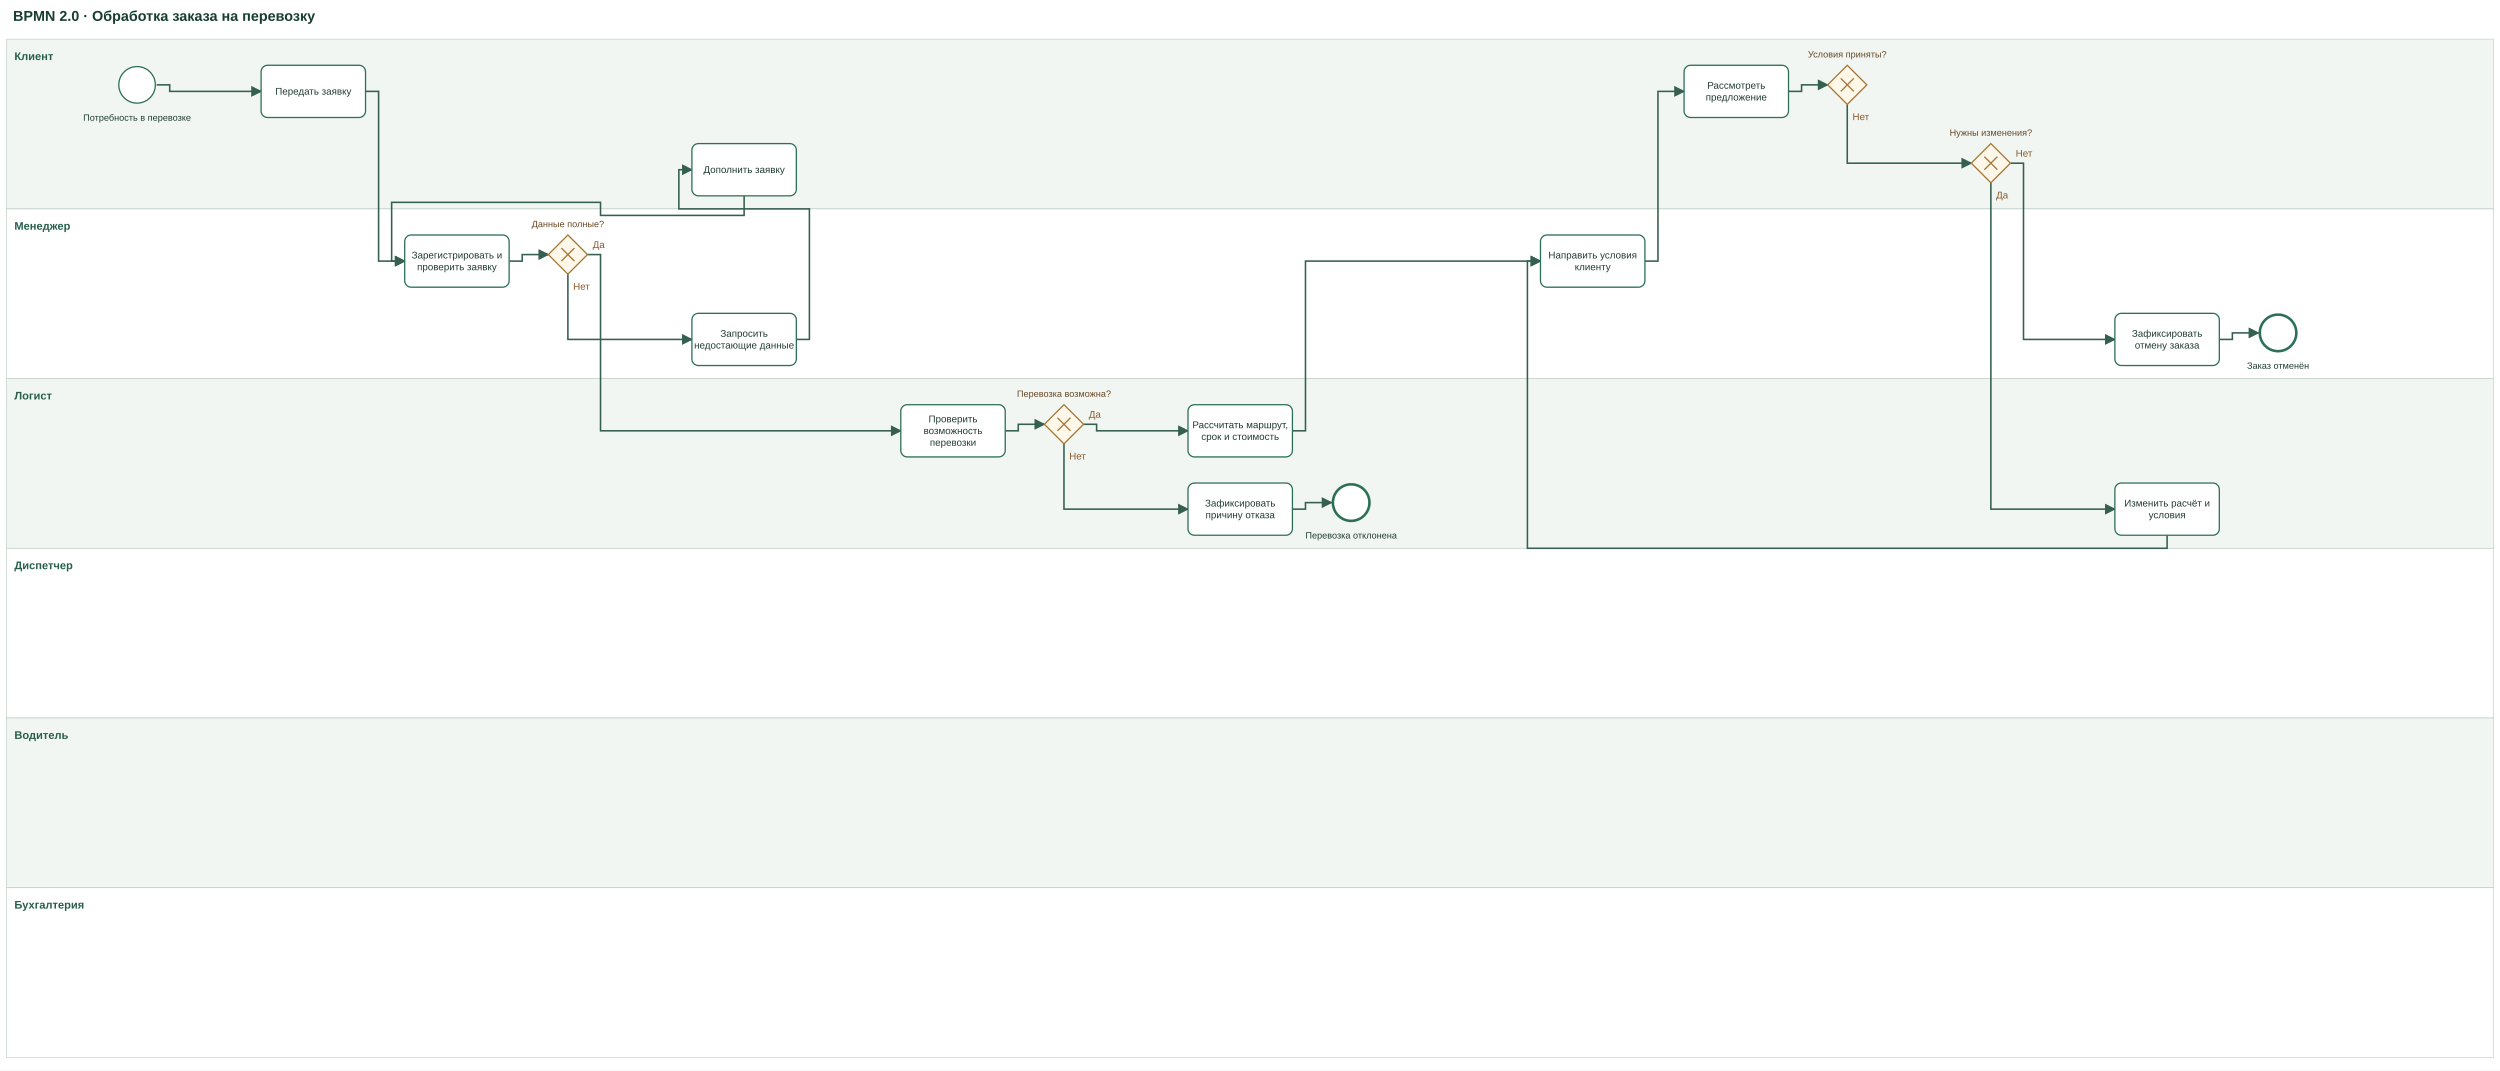
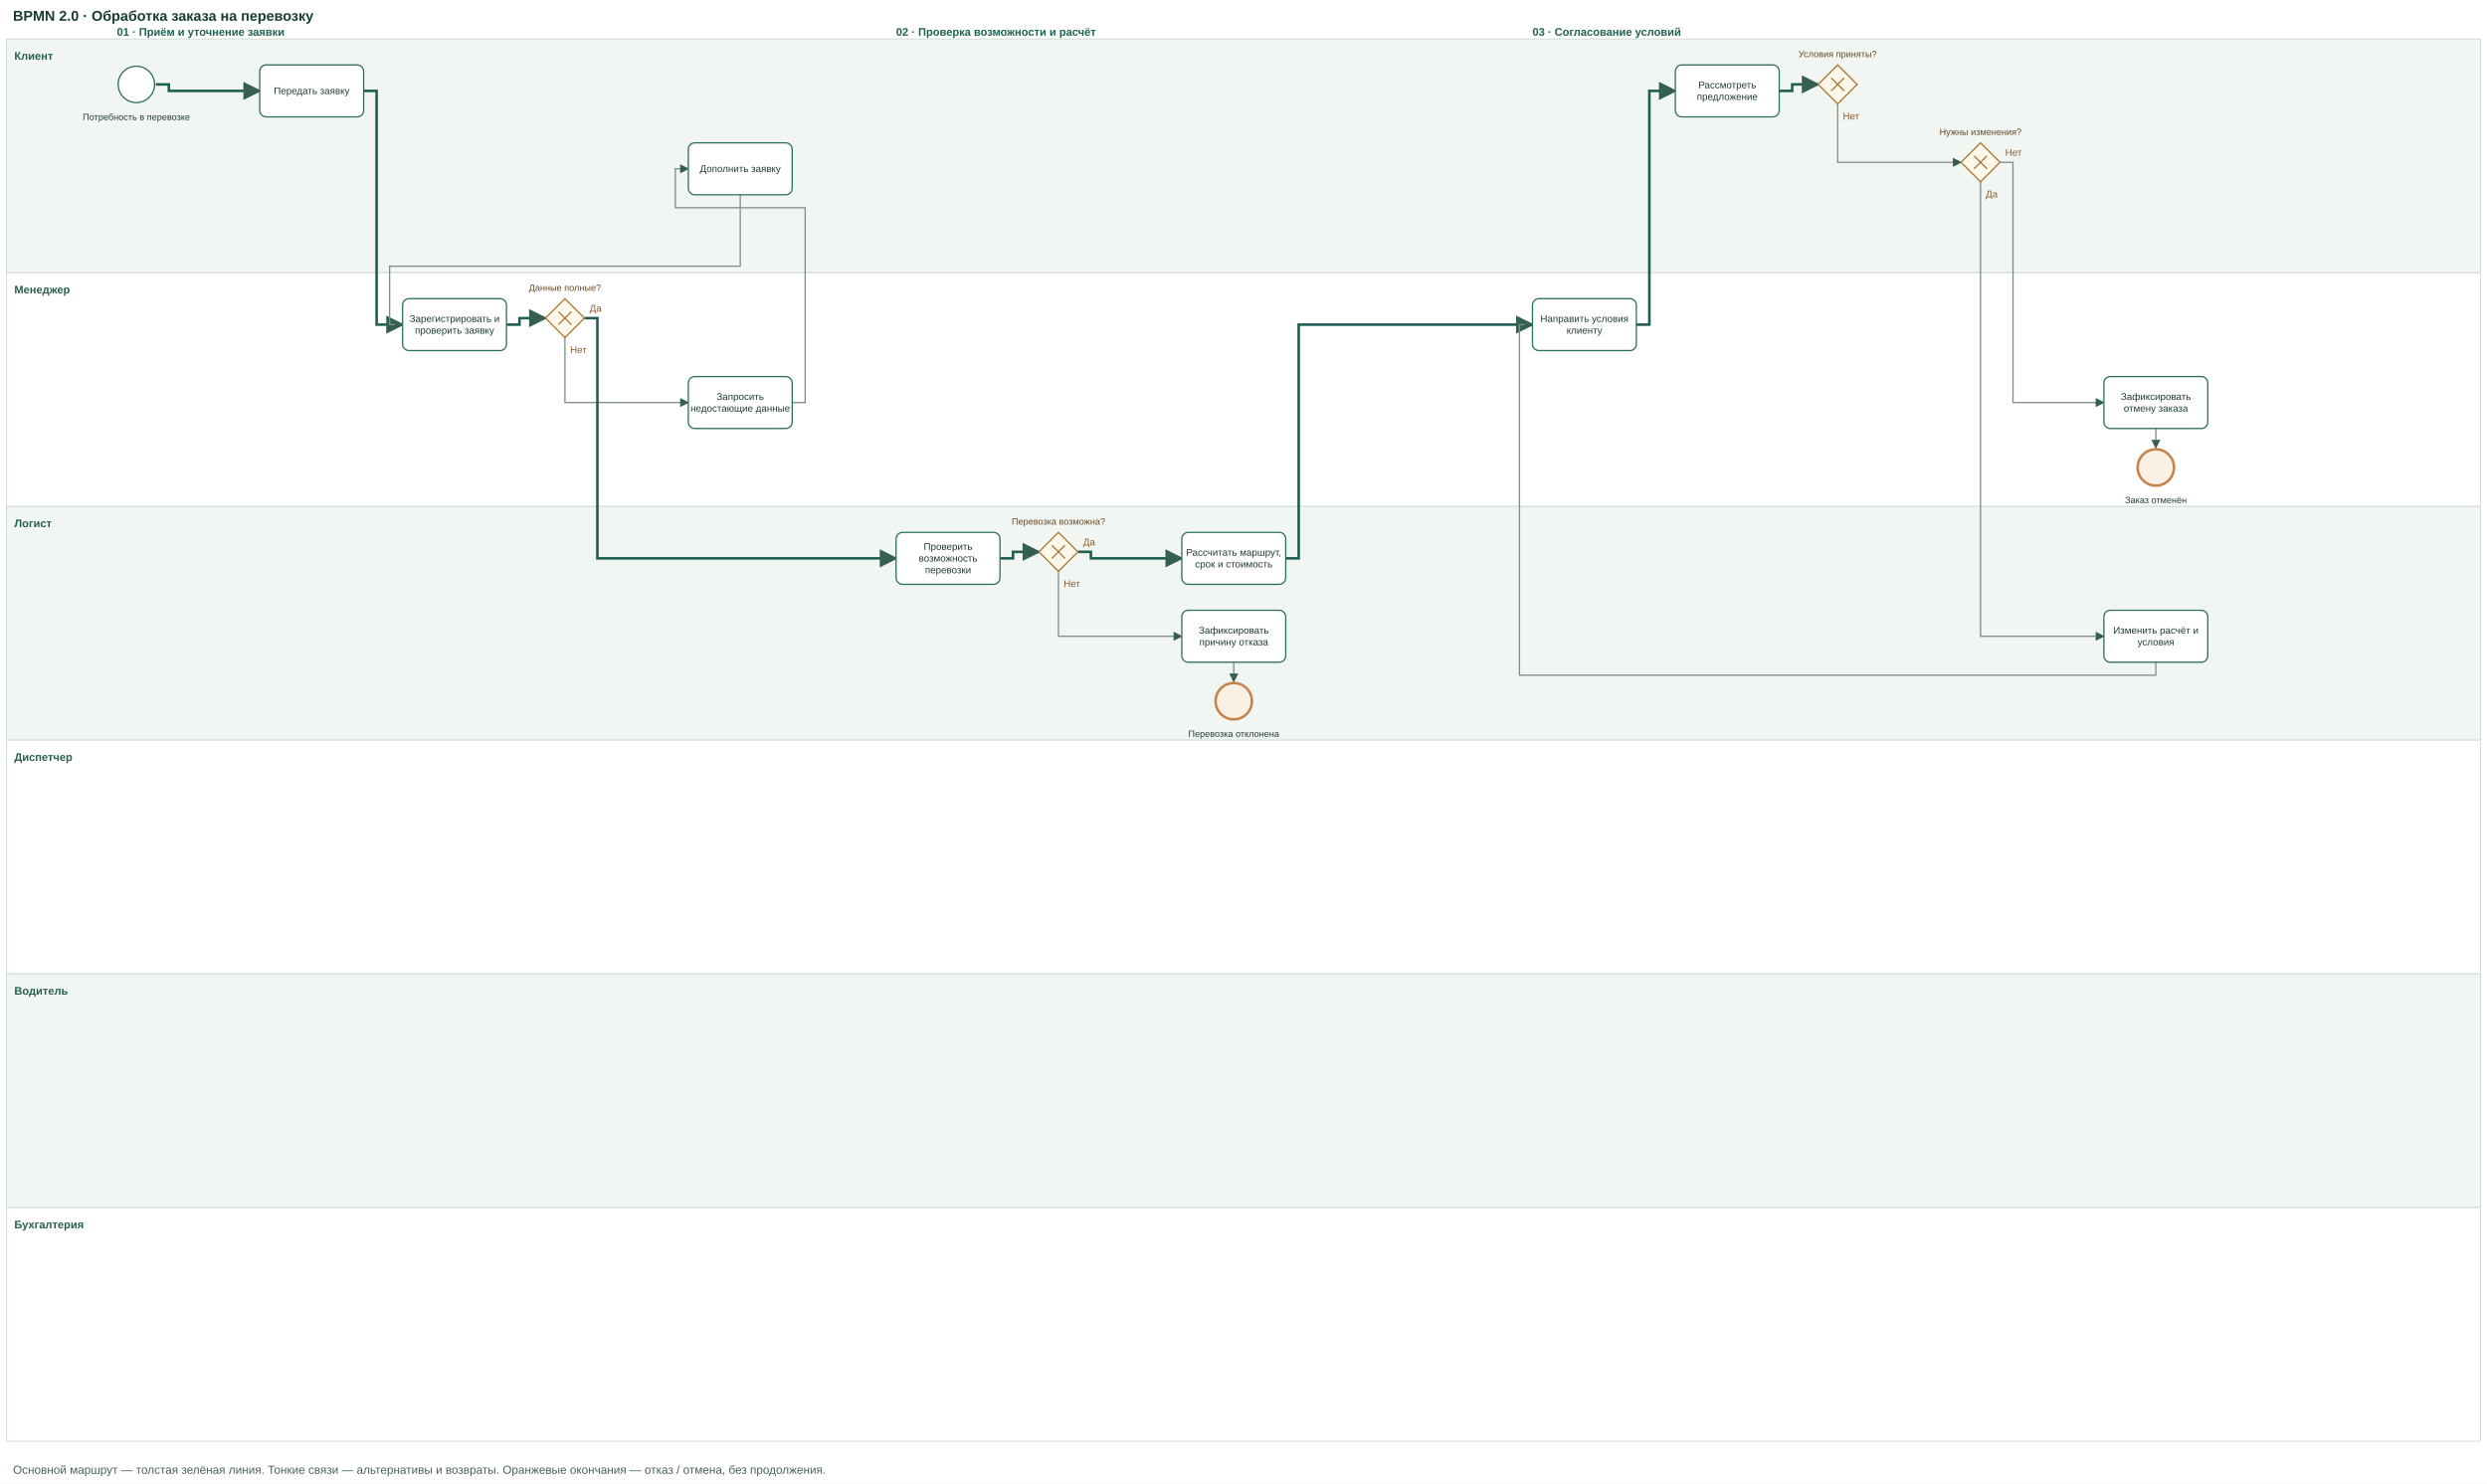
- <svg xmlns="http://www.w3.org/2000/svg" width="3830" height="1640" viewBox="0 0 3830 1640" role="img" aria-label="Обработка заказа на перевозку">
+ <svg xmlns="http://www.w3.org/2000/svg" width="3830" height="2285" viewBox="0 0 3830 2285" role="img" aria-label="Обработка заказа на перевозку">
  <defs>
    <marker id="arrow" viewBox="0 0 10 10" refX="9" refY="5" markerWidth="7" markerHeight="7" orient="auto">
      <path d="M0 0L10 5L0 10Z" fill="#355f50" />
    </marker>
  </defs>
-   <rect width="3830" height="1640" fill="white" />
+   <rect width="3830" height="2285" fill="white" />
  <text x="20" y="32" font-family="Arial" font-size="22" font-weight="bold" fill="#173d31">BPMN 2.0 · Обработка заказа на перевозку</text>
-   <rect x="10" y="60" width="3810" height="260" fill="#f1f6f2" stroke="#bdcec3" />
+   <rect x="10" y="60" width="3810" height="360" fill="#f1f6f2" stroke="#bdcec3" />
  <text x="22" y="92" font-family="Arial" font-size="17" font-weight="bold" fill="#285e4c">Клиент</text>
-   <rect x="10" y="320" width="3810" height="260" fill="white" stroke="#bdcec3" />
-   <text x="22" y="352" font-family="Arial" font-size="17" font-weight="bold" fill="#285e4c">Менеджер</text>
-   <rect x="10" y="580" width="3810" height="260" fill="#f1f6f2" stroke="#bdcec3" />
-   <text x="22" y="612" font-family="Arial" font-size="17" font-weight="bold" fill="#285e4c">Логист</text>
-   <rect x="10" y="840" width="3810" height="260" fill="white" stroke="#bdcec3" />
-   <text x="22" y="872" font-family="Arial" font-size="17" font-weight="bold" fill="#285e4c">Диспетчер</text>
-   <rect x="10" y="1100" width="3810" height="260" fill="#f1f6f2" stroke="#bdcec3" />
-   <text x="22" y="1132" font-family="Arial" font-size="17" font-weight="bold" fill="#285e4c">Водитель</text>
-   <rect x="10" y="1360" width="3810" height="260" fill="white" stroke="#bdcec3" />
-   <text x="22" y="1392" font-family="Arial" font-size="17" font-weight="bold" fill="#285e4c">Бухгалтерия</text>
-   <polyline points="240,130 260,130 260,140 400,140" fill="none" stroke="#355f50" stroke-width="2.4" marker-end="url(#arrow)" />
-   <polyline points="560,140 580,140 580,400 620,400" fill="none" stroke="#355f50" stroke-width="2.4" marker-end="url(#arrow)" />
-   <polyline points="780,400 800,400 800,390 840,390" fill="none" stroke="#355f50" stroke-width="2.4" marker-end="url(#arrow)" />
-   <polyline points="1220,520 1240,520 1240,320 1040,320 1040,260 1060,260" fill="none" stroke="#355f50" stroke-width="2.4" marker-end="url(#arrow)" />
-   <polyline points="1540,660 1560,660 1560,650 1600,650" fill="none" stroke="#355f50" stroke-width="2.4" marker-end="url(#arrow)" />
-   <polyline points="1980,780 2000,780 2000,770 2040,770" fill="none" stroke="#355f50" stroke-width="2.4" marker-end="url(#arrow)" />
-   <polyline points="1980,660 2000,660 2000,400 2360,400" fill="none" stroke="#355f50" stroke-width="2.4" marker-end="url(#arrow)" />
-   <polyline points="2520,400 2540,400 2540,140 2580,140" fill="none" stroke="#355f50" stroke-width="2.4" marker-end="url(#arrow)" />
-   <polyline points="2740,140 2760,140 2760,130 2800,130" fill="none" stroke="#355f50" stroke-width="2.4" marker-end="url(#arrow)" />
-   <polyline points="3400,520 3420,520 3420,510 3460,510" fill="none" stroke="#355f50" stroke-width="2.4" marker-end="url(#arrow)" />
-   <polyline points="870,420 870,520 1060,520" fill="none" stroke="#355f50" stroke-width="2.4" marker-end="url(#arrow)" />
-   <text x="878" y="444" font-family="Arial" font-size="15" fill="#8a592b">Нет</text>
-   <polyline points="900,390 920,390 920,660 1380,660" fill="none" stroke="#355f50" stroke-width="2.4" marker-end="url(#arrow)" />
-   <text x="908" y="380" font-family="Arial" font-size="15" fill="#8a592b">Да</text>
-   <polyline points="1630,680 1630,780 1820,780" fill="none" stroke="#355f50" stroke-width="2.4" marker-end="url(#arrow)" />
-   <text x="1638" y="704" font-family="Arial" font-size="15" fill="#8a592b">Нет</text>
-   <polyline points="1660,650 1680,650 1680,660 1820,660" fill="none" stroke="#355f50" stroke-width="2.4" marker-end="url(#arrow)" />
-   <text x="1668" y="640" font-family="Arial" font-size="15" fill="#8a592b">Да</text>
-   <polyline points="2830,160 2830,250 3020,250" fill="none" stroke="#355f50" stroke-width="2.4" marker-end="url(#arrow)" />
+   <rect x="10" y="420" width="3810" height="360" fill="white" stroke="#bdcec3" />
+   <text x="22" y="452" font-family="Arial" font-size="17" font-weight="bold" fill="#285e4c">Менеджер</text>
+   <rect x="10" y="780" width="3810" height="360" fill="#f1f6f2" stroke="#bdcec3" />
+   <text x="22" y="812" font-family="Arial" font-size="17" font-weight="bold" fill="#285e4c">Логист</text>
+   <rect x="10" y="1140" width="3810" height="360" fill="white" stroke="#bdcec3" />
+   <text x="22" y="1172" font-family="Arial" font-size="17" font-weight="bold" fill="#285e4c">Диспетчер</text>
+   <rect x="10" y="1500" width="3810" height="360" fill="#f1f6f2" stroke="#bdcec3" />
+   <text x="22" y="1532" font-family="Arial" font-size="17" font-weight="bold" fill="#285e4c">Водитель</text>
+   <rect x="10" y="1860" width="3810" height="360" fill="white" stroke="#bdcec3" />
+   <text x="22" y="1892" font-family="Arial" font-size="17" font-weight="bold" fill="#285e4c">Бухгалтерия</text>
+   <text x="180" y="55" font-family="Arial" font-size="17" font-weight="bold" fill="#205f53">01 · Приём и уточнение заявки</text>
+   <text x="1380" y="55" font-family="Arial" font-size="17" font-weight="bold" fill="#205f53">02 · Проверка возможности и расчёт</text>
+   <text x="2360" y="55" font-family="Arial" font-size="17" font-weight="bold" fill="#205f53">03 · Согласование условий</text>
+   <text x="20" y="2270" font-family="Arial" font-size="18" fill="#466355">Основной маршрут — толстая зелёная линия. Тонкие связи — альтернативы и возвраты. Оранжевые окончания — отказ / отмена, без продолжения.</text>
+   <polyline points="240,130 260,130 260,140 400,140" fill="none" stroke="#205f53" stroke-width="4" marker-end="url(#arrow)" />
+   <polyline points="560,140 580,140 580,500 620,500" fill="none" stroke="#205f53" stroke-width="4" marker-end="url(#arrow)" />
+   <polyline points="780,500 800,500 800,490 840,490" fill="none" stroke="#205f53" stroke-width="4" marker-end="url(#arrow)" />
+   <polyline points="1220,620 1240,620 1240,320 1040,320 1040,260 1060,260" fill="none" stroke="#7c8f86" stroke-width="2" marker-end="url(#arrow)" />
+   <polyline points="1540,860 1560,860 1560,850 1600,850" fill="none" stroke="#205f53" stroke-width="4" marker-end="url(#arrow)" />
+   <polyline points="1900,1020 1900,1050" fill="none" stroke="#7c8f86" stroke-width="2" marker-end="url(#arrow)" />
+   <polyline points="1980,860 2000,860 2000,500 2360,500" fill="none" stroke="#205f53" stroke-width="4" marker-end="url(#arrow)" />
+   <polyline points="2520,500 2540,500 2540,140 2580,140" fill="none" stroke="#205f53" stroke-width="4" marker-end="url(#arrow)" />
+   <polyline points="2740,140 2760,140 2760,130 2800,130" fill="none" stroke="#205f53" stroke-width="4" marker-end="url(#arrow)" />
+   <polyline points="3320,660 3320,690" fill="none" stroke="#7c8f86" stroke-width="2" marker-end="url(#arrow)" />
+   <polyline points="870,520 870,620 1060,620" fill="none" stroke="#7c8f86" stroke-width="2" marker-end="url(#arrow)" />
+   <text x="878" y="544" font-family="Arial" font-size="15" fill="#8a592b">Нет</text>
+   <polyline points="900,490 920,490 920,860 1380,860" fill="none" stroke="#205f53" stroke-width="4" marker-end="url(#arrow)" />
+   <text x="908" y="480" font-family="Arial" font-size="15" fill="#8a592b">Да</text>
+   <polyline points="1630,880 1630,980 1820,980" fill="none" stroke="#7c8f86" stroke-width="2" marker-end="url(#arrow)" />
+   <text x="1638" y="904" font-family="Arial" font-size="15" fill="#8a592b">Нет</text>
+   <polyline points="1660,850 1680,850 1680,860 1820,860" fill="none" stroke="#205f53" stroke-width="4" marker-end="url(#arrow)" />
+   <text x="1668" y="840" font-family="Arial" font-size="15" fill="#8a592b">Да</text>
+   <polyline points="2830,160 2830,250 3020,250" fill="none" stroke="#7c8f86" stroke-width="2" marker-end="url(#arrow)" />
  <text x="2838" y="184" font-family="Arial" font-size="15" fill="#8a592b">Нет</text>
-   <polyline points="3050,280 3050,780 3240,780" fill="none" stroke="#355f50" stroke-width="2.4" marker-end="url(#arrow)" />
+   <polyline points="3050,280 3050,980 3240,980" fill="none" stroke="#7c8f86" stroke-width="2" marker-end="url(#arrow)" />
  <text x="3058" y="304" font-family="Arial" font-size="15" fill="#8a592b">Да</text>
-   <polyline points="3080,250 3100,250 3100,520 3240,520" fill="none" stroke="#355f50" stroke-width="2.4" marker-end="url(#arrow)" />
+   <polyline points="3080,250 3100,250 3100,620 3240,620" fill="none" stroke="#7c8f86" stroke-width="2" marker-end="url(#arrow)" />
  <text x="3088" y="240" font-family="Arial" font-size="15" fill="#8a592b">Нет</text>
-   <polyline points="1140,300 1140,330 920,330 920,310 600,310 600,400 620,400" fill="none" stroke="#355f50" stroke-width="2.4" marker-end="url(#arrow)" />
-   <polyline points="3320,820 3320,840 2340,840 2340,400 2360,400" fill="none" stroke="#355f50" stroke-width="2.4" marker-end="url(#arrow)" />
+   <polyline points="1140,300 1140,410 600,410 600,500 620,500" fill="none" stroke="#7c8f86" stroke-width="2" marker-end="url(#arrow)" />
+   <polyline points="3320,1020 3320,1040 2340,1040 2340,500 2360,500" fill="none" stroke="#7c8f86" stroke-width="2" marker-end="url(#arrow)" />
  <circle cx="210" cy="130" r="28" fill="white" stroke="#2d7058" stroke-width="2" />
  <text x="210" y="185" text-anchor="middle" font-family="Arial" font-size="14" fill="#203b30">Потребность в перевозке</text>
  <rect x="400" y="100" width="160" height="80" rx="10" fill="white" stroke="#2d7058" stroke-width="2" />
  <text x="480.0" y="145.0" text-anchor="middle" font-family="Arial" font-size="15" fill="#203b30">Передать заявку</text>
-   <rect x="620" y="360" width="160" height="80" rx="10" fill="white" stroke="#2d7058" stroke-width="2" />
-   <text x="700.0" y="396.0" text-anchor="middle" font-family="Arial" font-size="15" fill="#203b30">Зарегистрировать и</text>
-   <text x="700.0" y="414.0" text-anchor="middle" font-family="Arial" font-size="15" fill="#203b30">проверить заявку</text>
-   <path d="M870 360l30 30-30 30-30-30Z" fill="#fff8ea" stroke="#a57532" stroke-width="2" />
-   <path d="M860 380l20 20m0-20-20 20" stroke="#a57532" stroke-width="2" />
-   <text x="870" y="348" text-anchor="middle" font-family="Arial" font-size="14" fill="#664723">Данные полные?</text>
-   <rect x="1060" y="480" width="160" height="80" rx="10" fill="white" stroke="#2d7058" stroke-width="2" />
-   <text x="1140.0" y="516.0" text-anchor="middle" font-family="Arial" font-size="15" fill="#203b30">Запросить</text>
-   <text x="1140.0" y="534.0" text-anchor="middle" font-family="Arial" font-size="15" fill="#203b30">недостающие данные</text>
+   <rect x="620" y="460" width="160" height="80" rx="10" fill="white" stroke="#2d7058" stroke-width="2" />
+   <text x="700.0" y="496.0" text-anchor="middle" font-family="Arial" font-size="15" fill="#203b30">Зарегистрировать и</text>
+   <text x="700.0" y="514.0" text-anchor="middle" font-family="Arial" font-size="15" fill="#203b30">проверить заявку</text>
+   <path d="M870 460l30 30-30 30-30-30Z" fill="#fff8ea" stroke="#a57532" stroke-width="2" />
+   <path d="M860 480l20 20m0-20-20 20" stroke="#a57532" stroke-width="2" />
+   <text x="870" y="448" text-anchor="middle" font-family="Arial" font-size="14" fill="#664723">Данные полные?</text>
+   <rect x="1060" y="580" width="160" height="80" rx="10" fill="white" stroke="#2d7058" stroke-width="2" />
+   <text x="1140.0" y="616.0" text-anchor="middle" font-family="Arial" font-size="15" fill="#203b30">Запросить</text>
+   <text x="1140.0" y="634.0" text-anchor="middle" font-family="Arial" font-size="15" fill="#203b30">недостающие данные</text>
  <rect x="1060" y="220" width="160" height="80" rx="10" fill="white" stroke="#2d7058" stroke-width="2" />
  <text x="1140.0" y="265.0" text-anchor="middle" font-family="Arial" font-size="15" fill="#203b30">Дополнить заявку</text>
-   <rect x="1380" y="620" width="160" height="80" rx="10" fill="white" stroke="#2d7058" stroke-width="2" />
-   <text x="1460.0" y="647.0" text-anchor="middle" font-family="Arial" font-size="15" fill="#203b30">Проверить</text>
-   <text x="1460.0" y="665.0" text-anchor="middle" font-family="Arial" font-size="15" fill="#203b30">возможность</text>
-   <text x="1460.0" y="683.0" text-anchor="middle" font-family="Arial" font-size="15" fill="#203b30">перевозки</text>
-   <path d="M1630 620l30 30-30 30-30-30Z" fill="#fff8ea" stroke="#a57532" stroke-width="2" />
-   <path d="M1620 640l20 20m0-20-20 20" stroke="#a57532" stroke-width="2" />
-   <text x="1630" y="608" text-anchor="middle" font-family="Arial" font-size="14" fill="#664723">Перевозка возможна?</text>
-   <rect x="1820" y="620" width="160" height="80" rx="10" fill="white" stroke="#2d7058" stroke-width="2" />
-   <text x="1900.0" y="656.0" text-anchor="middle" font-family="Arial" font-size="15" fill="#203b30">Рассчитать маршрут,</text>
-   <text x="1900.0" y="674.0" text-anchor="middle" font-family="Arial" font-size="15" fill="#203b30">срок и стоимость</text>
-   <rect x="1820" y="740" width="160" height="80" rx="10" fill="white" stroke="#2d7058" stroke-width="2" />
-   <text x="1900.0" y="776.0" text-anchor="middle" font-family="Arial" font-size="15" fill="#203b30">Зафиксировать</text>
-   <text x="1900.0" y="794.0" text-anchor="middle" font-family="Arial" font-size="15" fill="#203b30">причину отказа</text>
-   <circle cx="2070" cy="770" r="28" fill="white" stroke="#2d7058" stroke-width="4" />
-   <text x="2070" y="825" text-anchor="middle" font-family="Arial" font-size="14" fill="#203b30">Перевозка отклонена</text>
-   <rect x="2360" y="360" width="160" height="80" rx="10" fill="white" stroke="#2d7058" stroke-width="2" />
-   <text x="2440.0" y="396.0" text-anchor="middle" font-family="Arial" font-size="15" fill="#203b30">Направить условия</text>
-   <text x="2440.0" y="414.0" text-anchor="middle" font-family="Arial" font-size="15" fill="#203b30">клиенту</text>
+   <rect x="1380" y="820" width="160" height="80" rx="10" fill="white" stroke="#2d7058" stroke-width="2" />
+   <text x="1460.0" y="847.0" text-anchor="middle" font-family="Arial" font-size="15" fill="#203b30">Проверить</text>
+   <text x="1460.0" y="865.0" text-anchor="middle" font-family="Arial" font-size="15" fill="#203b30">возможность</text>
+   <text x="1460.0" y="883.0" text-anchor="middle" font-family="Arial" font-size="15" fill="#203b30">перевозки</text>
+   <path d="M1630 820l30 30-30 30-30-30Z" fill="#fff8ea" stroke="#a57532" stroke-width="2" />
+   <path d="M1620 840l20 20m0-20-20 20" stroke="#a57532" stroke-width="2" />
+   <text x="1630" y="808" text-anchor="middle" font-family="Arial" font-size="14" fill="#664723">Перевозка возможна?</text>
+   <rect x="1820" y="820" width="160" height="80" rx="10" fill="white" stroke="#2d7058" stroke-width="2" />
+   <text x="1900.0" y="856.0" text-anchor="middle" font-family="Arial" font-size="15" fill="#203b30">Рассчитать маршрут,</text>
+   <text x="1900.0" y="874.0" text-anchor="middle" font-family="Arial" font-size="15" fill="#203b30">срок и стоимость</text>
+   <rect x="1820" y="940" width="160" height="80" rx="10" fill="white" stroke="#2d7058" stroke-width="2" />
+   <text x="1900.0" y="976.0" text-anchor="middle" font-family="Arial" font-size="15" fill="#203b30">Зафиксировать</text>
+   <text x="1900.0" y="994.0" text-anchor="middle" font-family="Arial" font-size="15" fill="#203b30">причину отказа</text>
+   <circle cx="1900" cy="1080" r="28" fill="#fbf0e6" stroke="#c6844d" stroke-width="4" />
+   <text x="1900" y="1135" text-anchor="middle" font-family="Arial" font-size="14" fill="#203b30">Перевозка отклонена</text>
+   <rect x="2360" y="460" width="160" height="80" rx="10" fill="white" stroke="#2d7058" stroke-width="2" />
+   <text x="2440.0" y="496.0" text-anchor="middle" font-family="Arial" font-size="15" fill="#203b30">Направить условия</text>
+   <text x="2440.0" y="514.0" text-anchor="middle" font-family="Arial" font-size="15" fill="#203b30">клиенту</text>
  <rect x="2580" y="100" width="160" height="80" rx="10" fill="white" stroke="#2d7058" stroke-width="2" />
  <text x="2660.0" y="136.0" text-anchor="middle" font-family="Arial" font-size="15" fill="#203b30">Рассмотреть</text>
  <text x="2660.0" y="154.0" text-anchor="middle" font-family="Arial" font-size="15" fill="#203b30">предложение</text>
  <path d="M2830 100l30 30-30 30-30-30Z" fill="#fff8ea" stroke="#a57532" stroke-width="2" />
  <path d="M2820 120l20 20m0-20-20 20" stroke="#a57532" stroke-width="2" />
  <text x="2830" y="88" text-anchor="middle" font-family="Arial" font-size="14" fill="#664723">Условия приняты?</text>
  <path d="M3050 220l30 30-30 30-30-30Z" fill="#fff8ea" stroke="#a57532" stroke-width="2" />
  <path d="M3040 240l20 20m0-20-20 20" stroke="#a57532" stroke-width="2" />
  <text x="3050" y="208" text-anchor="middle" font-family="Arial" font-size="14" fill="#664723">Нужны изменения?</text>
-   <rect x="3240" y="740" width="160" height="80" rx="10" fill="white" stroke="#2d7058" stroke-width="2" />
-   <text x="3320.0" y="776.0" text-anchor="middle" font-family="Arial" font-size="15" fill="#203b30">Изменить расчёт и</text>
-   <text x="3320.0" y="794.0" text-anchor="middle" font-family="Arial" font-size="15" fill="#203b30">условия</text>
-   <rect x="3240" y="480" width="160" height="80" rx="10" fill="white" stroke="#2d7058" stroke-width="2" />
-   <text x="3320.0" y="516.0" text-anchor="middle" font-family="Arial" font-size="15" fill="#203b30">Зафиксировать</text>
-   <text x="3320.0" y="534.0" text-anchor="middle" font-family="Arial" font-size="15" fill="#203b30">отмену заказа</text>
-   <circle cx="3490" cy="510" r="28" fill="white" stroke="#2d7058" stroke-width="4" />
-   <text x="3490" y="565" text-anchor="middle" font-family="Arial" font-size="14" fill="#203b30">Заказ отменён</text>
+   <rect x="3240" y="940" width="160" height="80" rx="10" fill="white" stroke="#2d7058" stroke-width="2" />
+   <text x="3320.0" y="976.0" text-anchor="middle" font-family="Arial" font-size="15" fill="#203b30">Изменить расчёт и</text>
+   <text x="3320.0" y="994.0" text-anchor="middle" font-family="Arial" font-size="15" fill="#203b30">условия</text>
+   <rect x="3240" y="580" width="160" height="80" rx="10" fill="white" stroke="#2d7058" stroke-width="2" />
+   <text x="3320.0" y="616.0" text-anchor="middle" font-family="Arial" font-size="15" fill="#203b30">Зафиксировать</text>
+   <text x="3320.0" y="634.0" text-anchor="middle" font-family="Arial" font-size="15" fill="#203b30">отмену заказа</text>
+   <circle cx="3320" cy="720" r="28" fill="#fbf0e6" stroke="#c6844d" stroke-width="4" />
+   <text x="3320" y="775" text-anchor="middle" font-family="Arial" font-size="14" fill="#203b30">Заказ отменён</text>
</svg>
